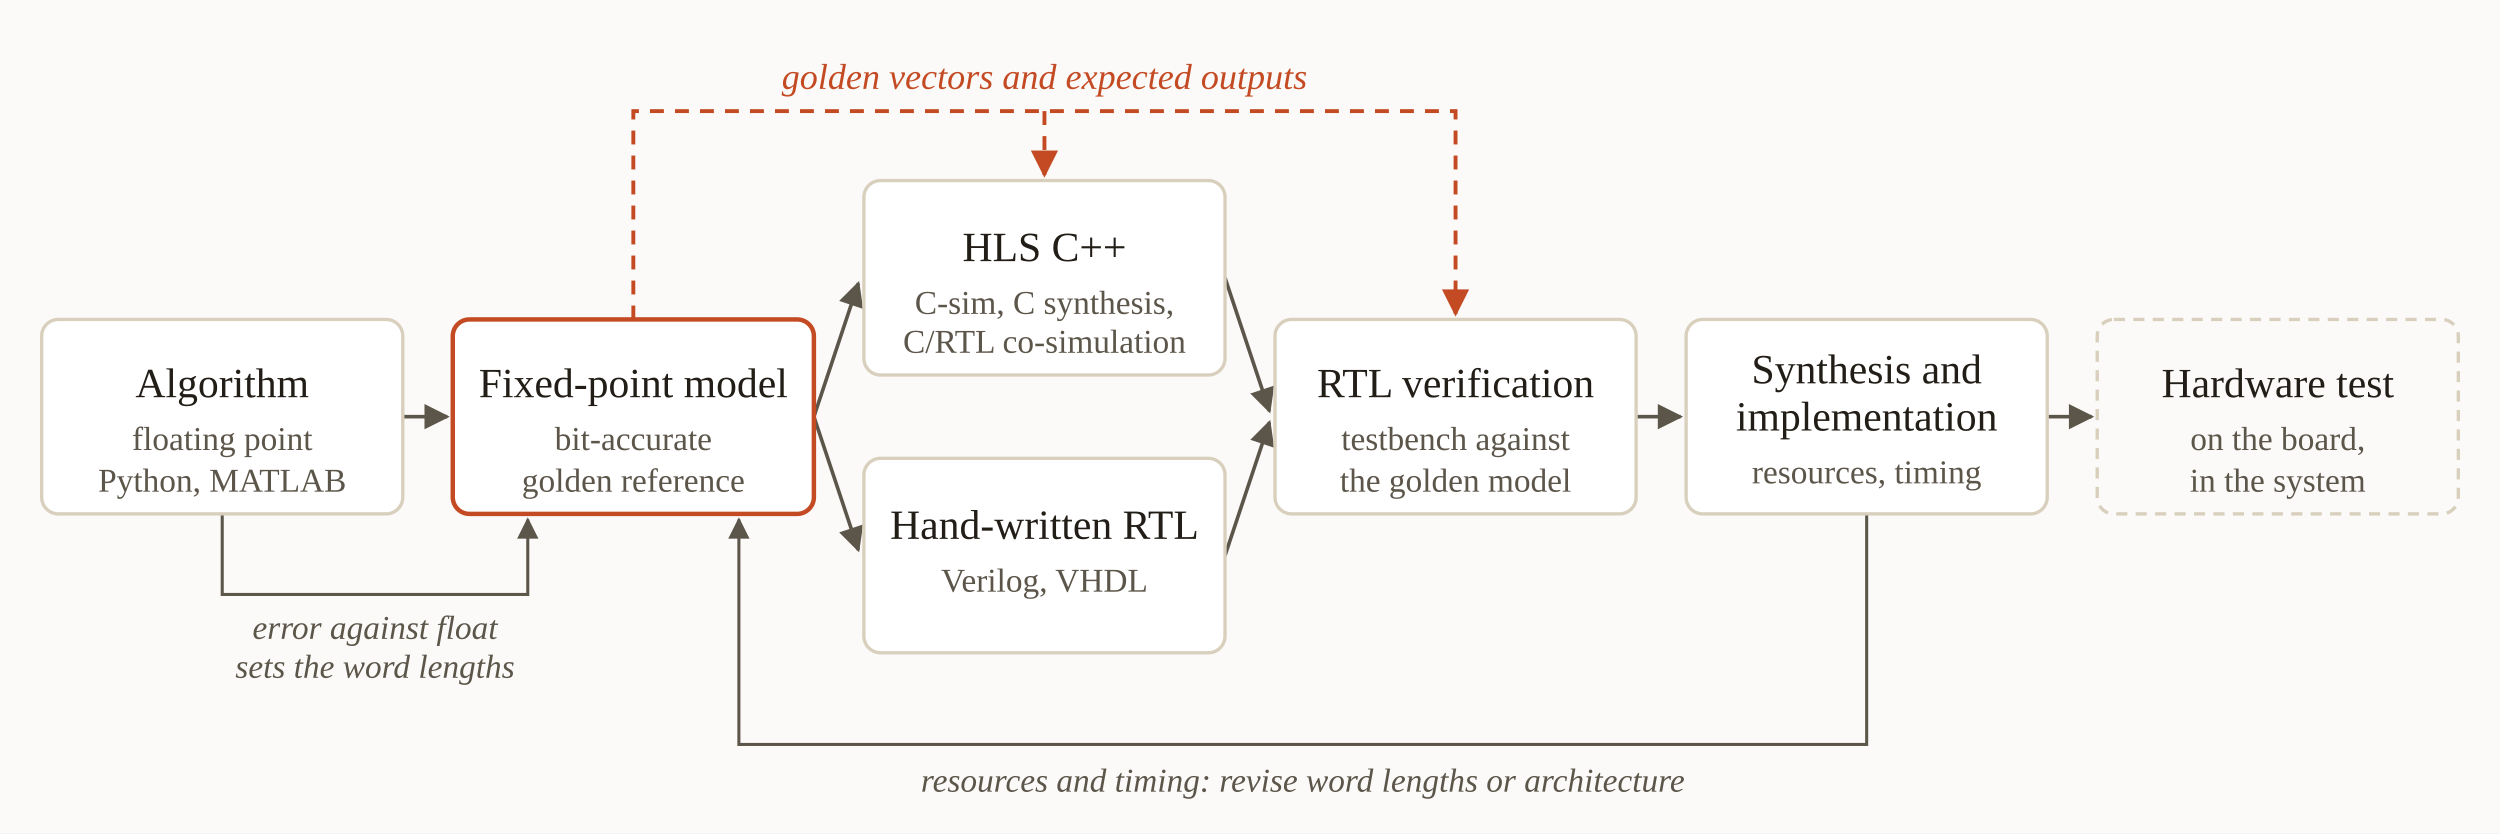
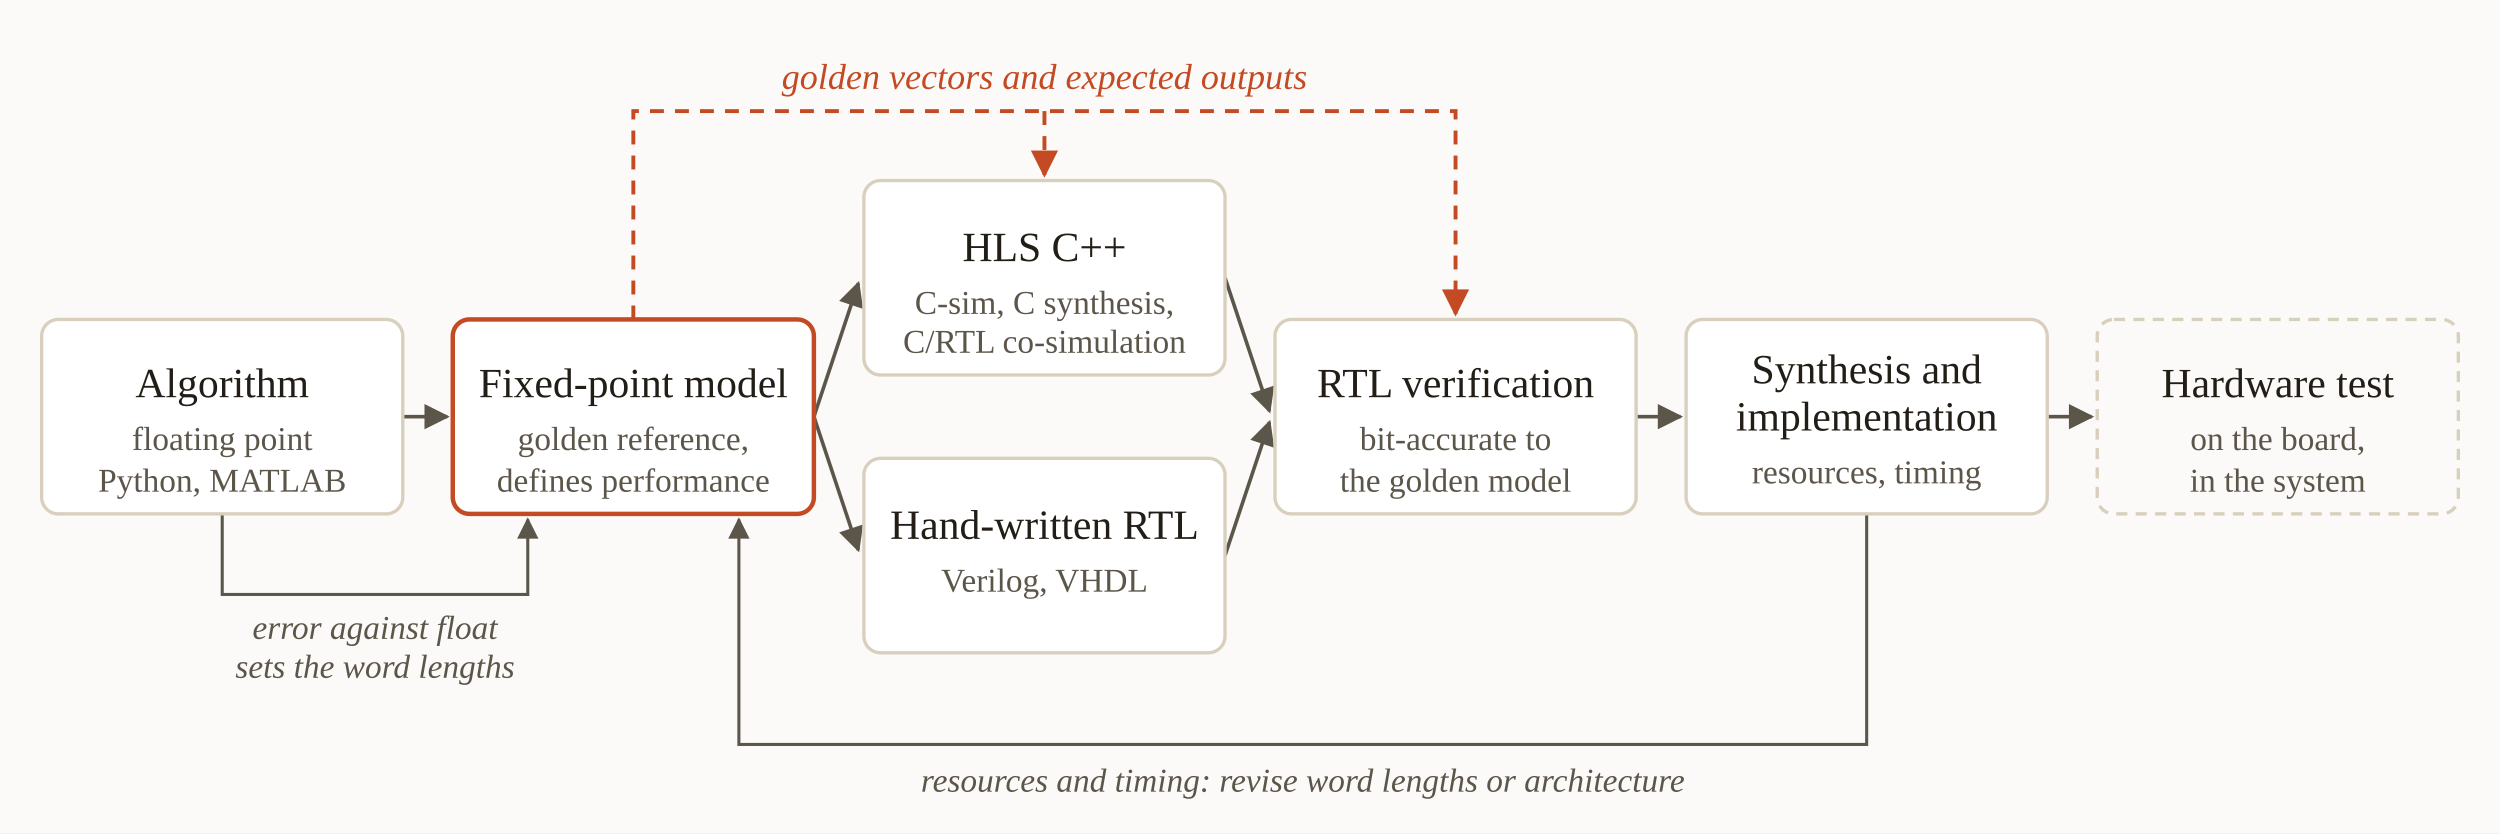
<svg xmlns="http://www.w3.org/2000/svg" viewBox="0 0 900 300" width="900" height="300" font-family="Georgia, 'Times New Roman', serif">
  <defs>
    <marker id="ar" viewBox="0 0 10 10" refX="9" refY="5" markerWidth="7" markerHeight="7" orient="auto-start-reverse">
      <path d="M0,0 L10,5 L0,10 z" fill="#5c554a" />
    </marker>
    <marker id="arA" viewBox="0 0 10 10" refX="9" refY="5" markerWidth="7" markerHeight="7" orient="auto-start-reverse">
      <path d="M0,0 L10,5 L0,10 z" fill="#c34a22" />
    </marker>
  </defs>
  <rect width="900" height="300" fill="#fbfaf8" />
  <path d="M228,115 V40 H524 V113" fill="none" stroke="#c34a22" stroke-width="1.4" stroke-dasharray="5 4" marker-end="url(#arA)" />
  <path d="M376,40 V63" fill="none" stroke="#c34a22" stroke-width="1.4" stroke-dasharray="5 4" marker-end="url(#arA)" />
  <text x="376" y="32" text-anchor="middle" font-size="13" fill="#c34a22" font-style="italic">golden vectors and expected outputs</text>
  <path d="M80,185 V214 H190 V187" fill="none" stroke="#5c554a" stroke-width="1.1" marker-end="url(#ar)" />
  <text x="135" y="230" text-anchor="middle" font-size="12" fill="#5c554a" font-style="italic">error against float</text>
  <text x="135" y="244" text-anchor="middle" font-size="12" fill="#5c554a" font-style="italic">sets the word lengths</text>
  <path d="M672,185 V268 H266 V187" fill="none" stroke="#5c554a" stroke-width="1.1" marker-end="url(#ar)" />
  <text x="469" y="285" text-anchor="middle" font-size="12" fill="#5c554a" font-style="italic">resources and timing: revise word lengths or architecture</text>
  <g stroke="#5c554a" stroke-width="1.3" fill="none" marker-end="url(#ar)">
    <path d="M145,150 H161" />
    <path d="M293,150 L309,102" />
    <path d="M293,150 L309,198" />
    <path d="M441,100 L457,148" />
    <path d="M441,200 L457,152" />
    <path d="M589,150 H605" />
    <path d="M737,150 H753" />
  </g>
  <g stroke="#d8cfbc" stroke-width="1.2" fill="#ffffff">
    <rect x="15" y="115" width="130" height="70" rx="6" />
    <rect x="163" y="115" width="130" height="70" rx="6" stroke="#c34a22" stroke-width="1.6" />
    <rect x="311" y="65" width="130" height="70" rx="6" />
    <rect x="311" y="165" width="130" height="70" rx="6" />
    <rect x="459" y="115" width="130" height="70" rx="6" />
    <rect x="607" y="115" width="130" height="70" rx="6" />
    <rect x="755" y="115" width="130" height="70" rx="6" stroke-dasharray="4 3" fill="#fbfaf8" />
  </g>
  <g text-anchor="middle" fill="#221e17">
    <text x="80" y="143" font-size="15">Algorithm</text>
    <text x="80" y="162" font-size="12" fill="#5c554a">floating point</text>
    <text x="80" y="177" font-size="12" fill="#5c554a">Python, MATLAB</text>
    <text x="228" y="143" font-size="15">Fixed-point model</text>
-     <text x="228" y="162" font-size="12" fill="#5c554a">bit-accurate</text>
-     <text x="228" y="177" font-size="12" fill="#5c554a">golden reference</text>
+     <text x="228" y="162" font-size="12" fill="#5c554a">golden reference,</text>
+     <text x="228" y="177" font-size="12" fill="#5c554a">defines performance</text>
    <text x="376" y="94" font-size="15">HLS C++</text>
    <text x="376" y="113" font-size="12" fill="#5c554a">C-sim, C synthesis,</text>
    <text x="376" y="127" font-size="12" fill="#5c554a">C/RTL co-simulation</text>
    <text x="376" y="194" font-size="15">Hand-written RTL</text>
    <text x="376" y="213" font-size="12" fill="#5c554a">Verilog, VHDL</text>
    <text x="524" y="143" font-size="15">RTL verification</text>
-     <text x="524" y="162" font-size="12" fill="#5c554a">testbench against</text>
+     <text x="524" y="162" font-size="12" fill="#5c554a">bit-accurate to</text>
    <text x="524" y="177" font-size="12" fill="#5c554a">the golden model</text>
    <text x="672" y="138" font-size="15">Synthesis and</text>
    <text x="672" y="155" font-size="15">implementation</text>
    <text x="672" y="174" font-size="12" fill="#5c554a">resources, timing</text>
    <text x="820" y="143" font-size="15">Hardware test</text>
    <text x="820" y="162" font-size="12" fill="#5c554a">on the board,</text>
    <text x="820" y="177" font-size="12" fill="#5c554a">in the system</text>
  </g>
</svg>
